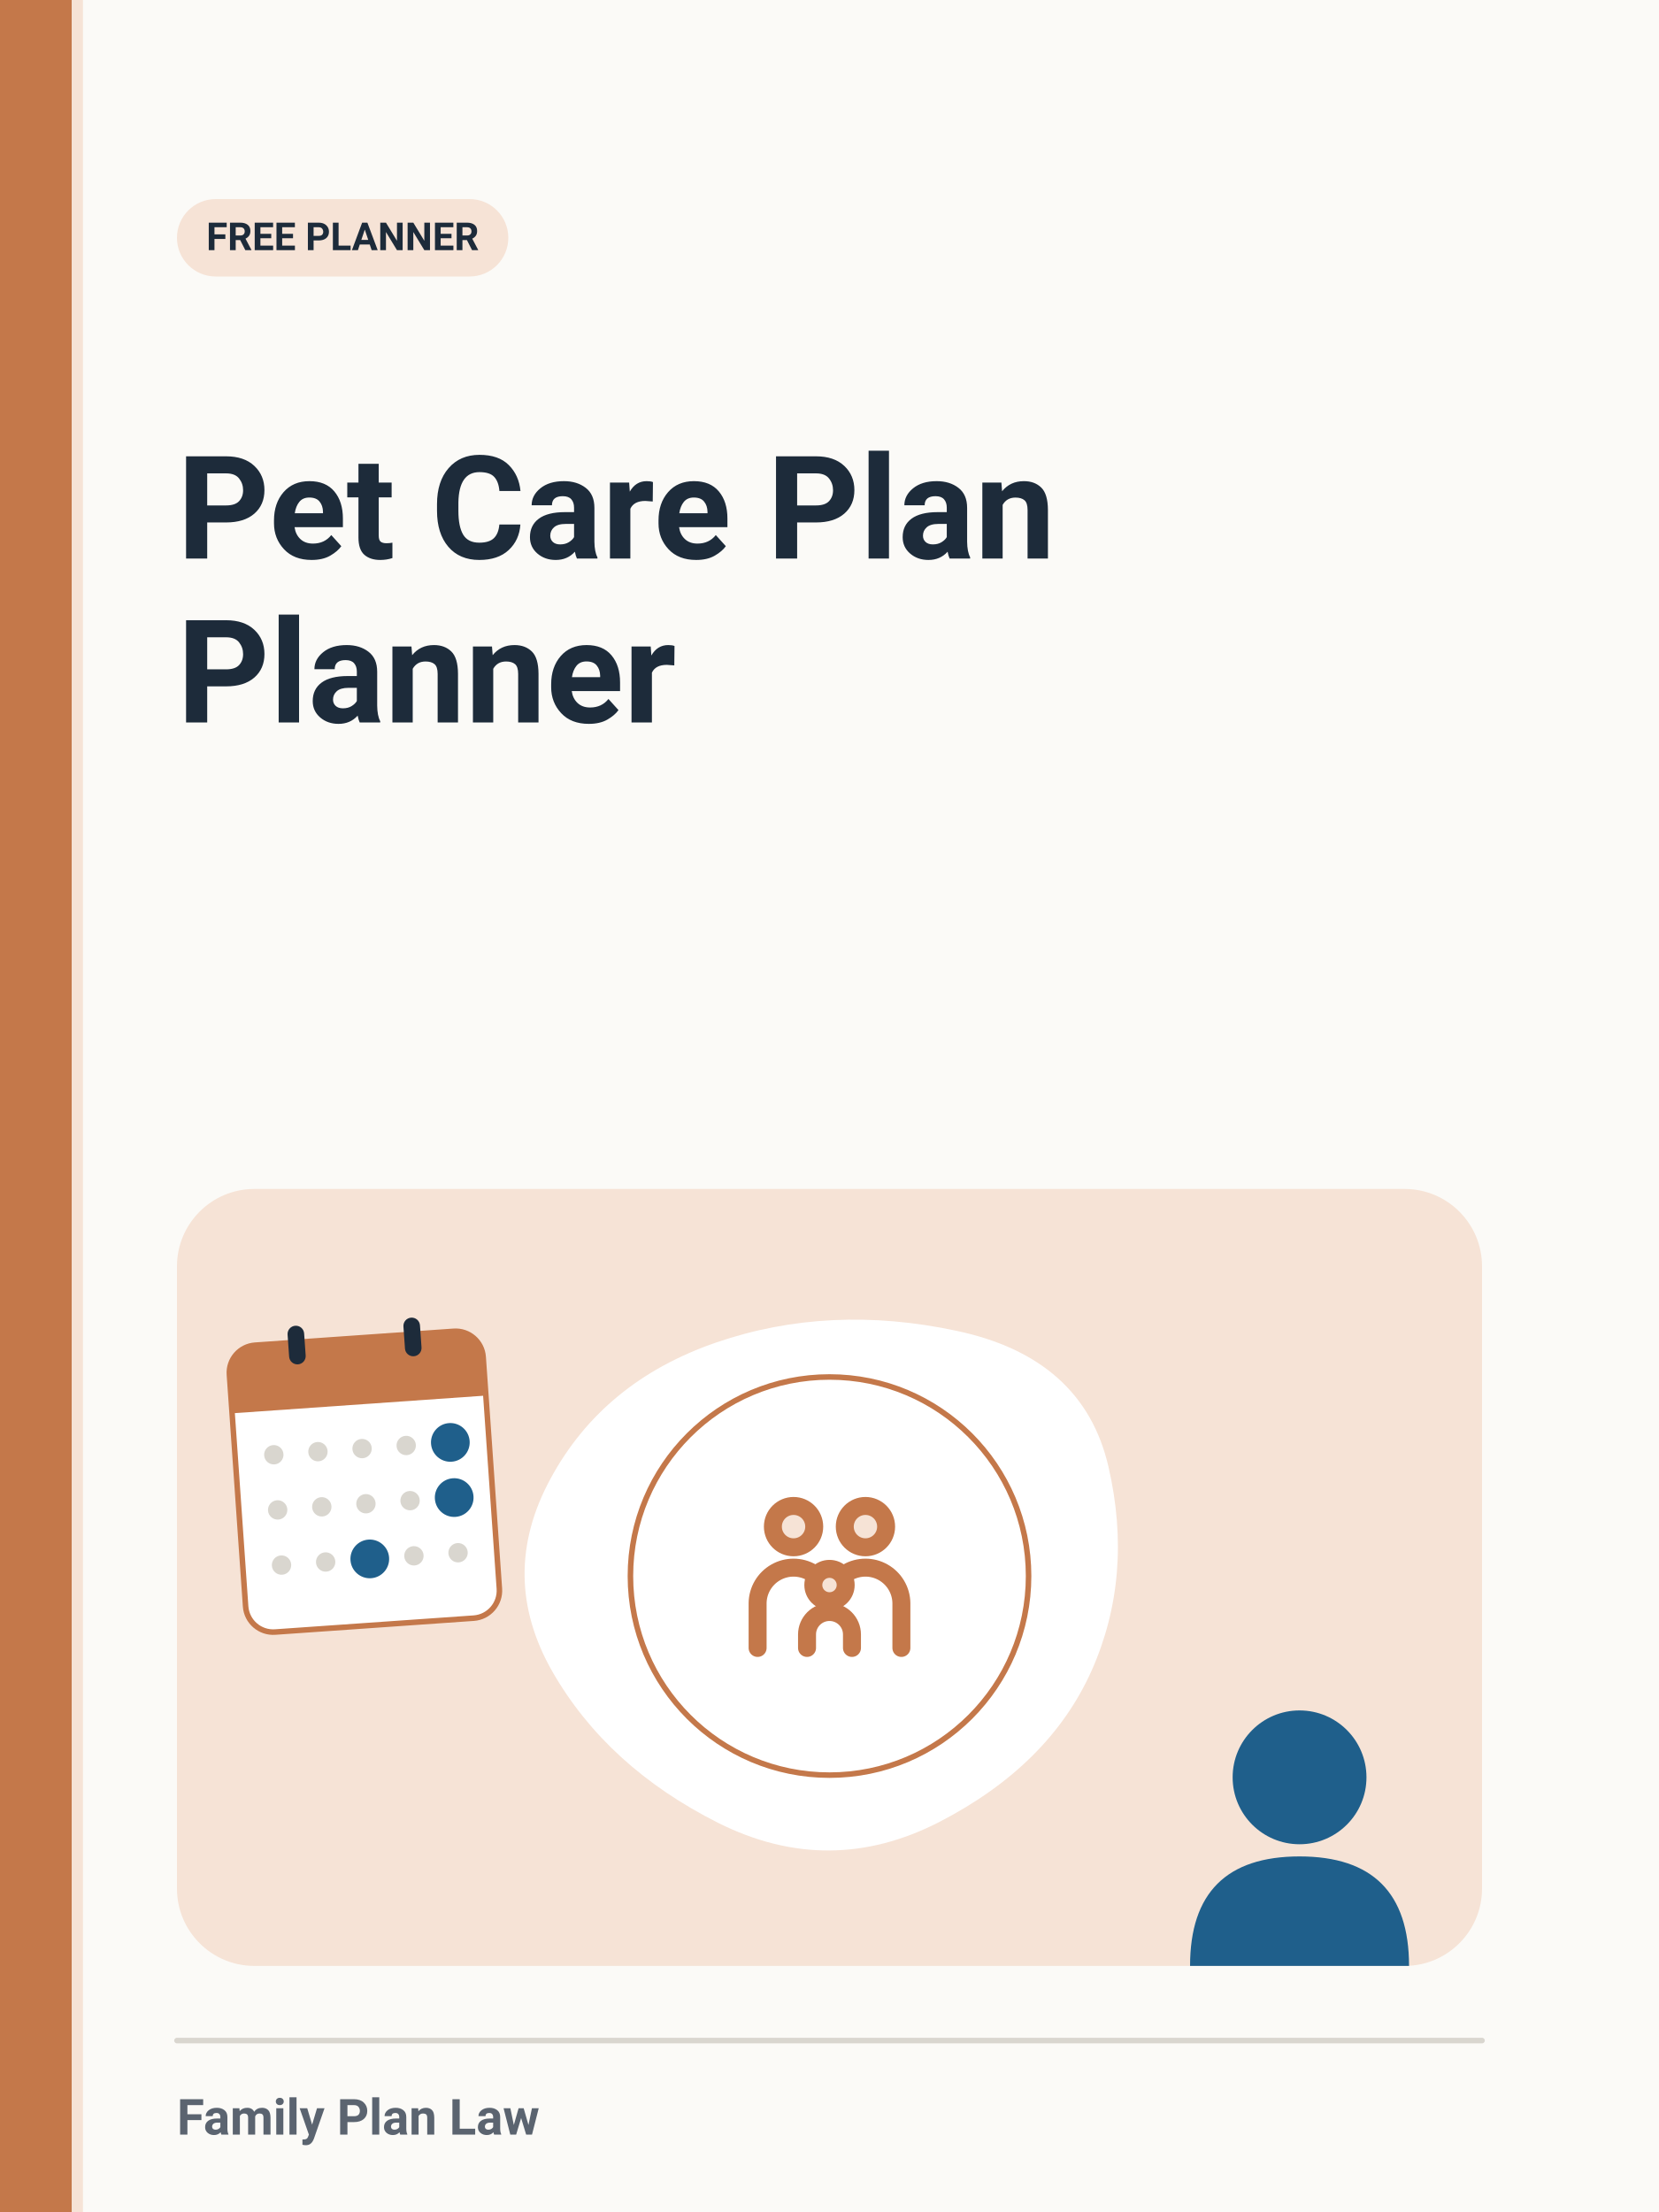
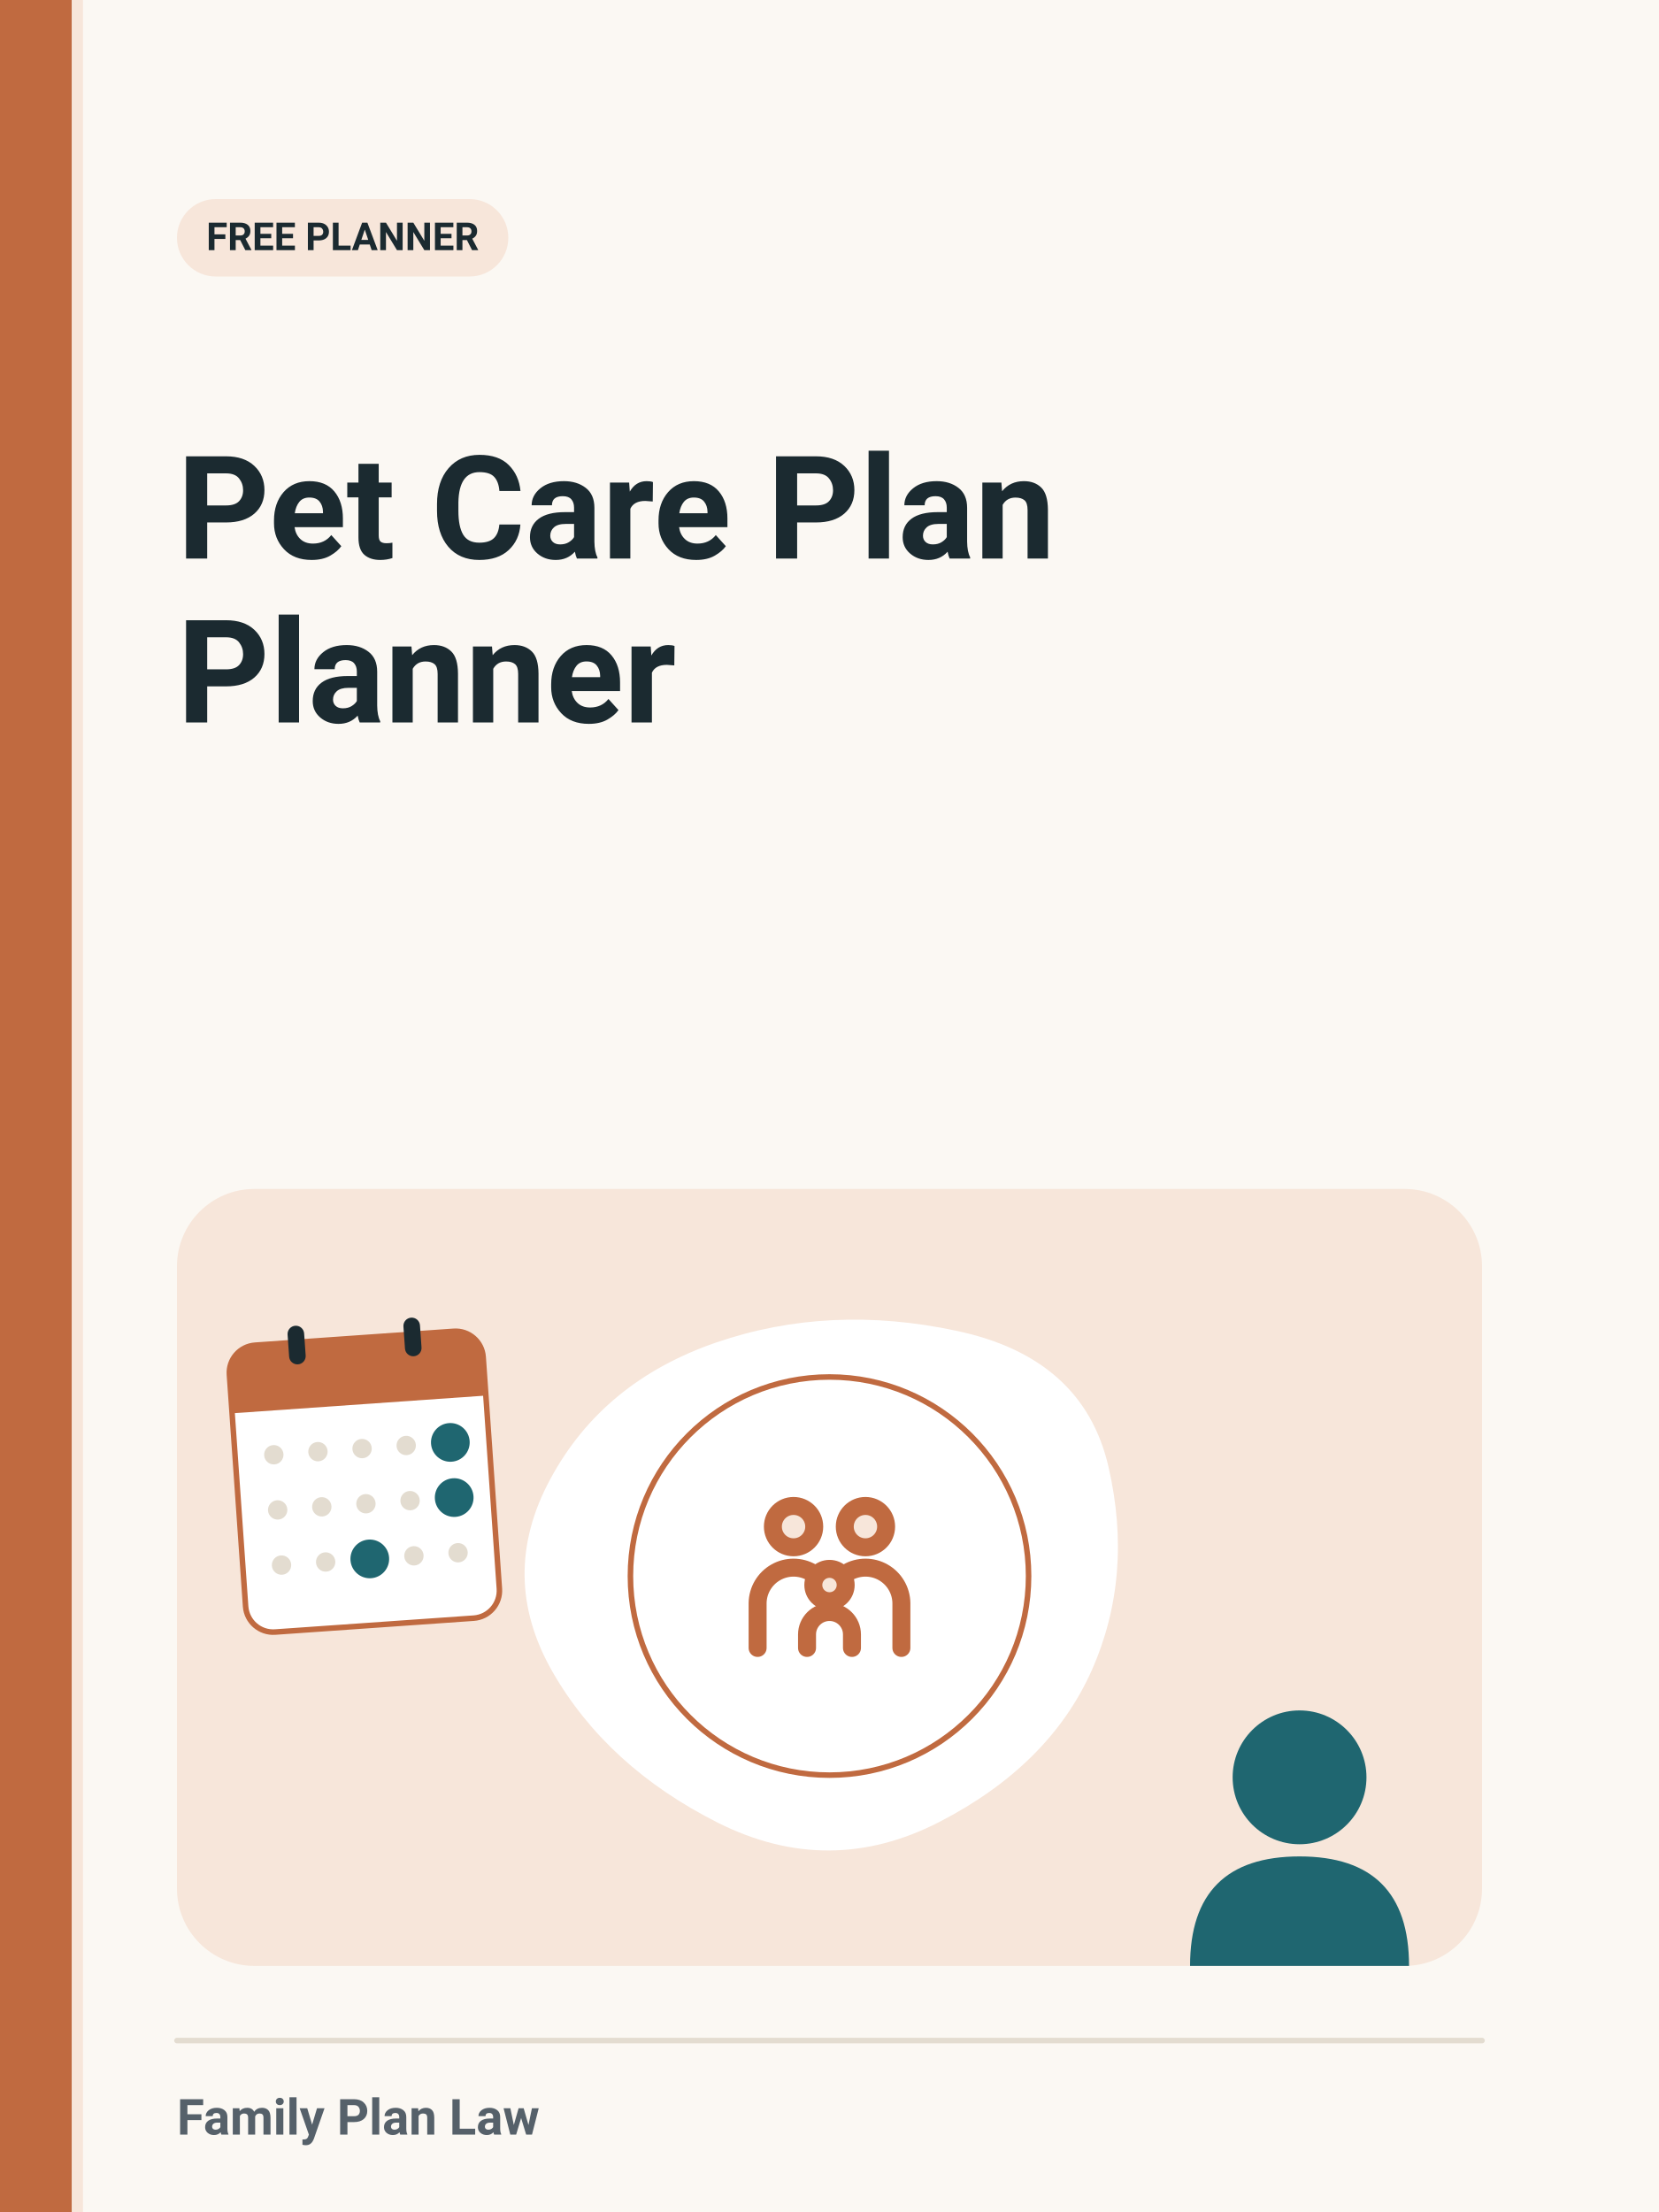
<svg xmlns="http://www.w3.org/2000/svg" viewBox="0 0 600 800" role="img" aria-labelledby="_R_0_-t _R_0_-d" width="600" height="800">
-   <rect width="600" height="800" style="fill:#fbfaf7" />
-   <rect width="26" height="800" style="fill:#c4784a" />
-   <rect x="26" width="4" height="800" style="fill:#f6e3d6" />
+   <rect width="600" height="800" style="fill:#fbf8f3" />
+   <rect width="26" height="800" style="fill:#c06a40" />
+   <rect x="26" width="4" height="800" style="fill:#f7e6da" />
  <g>
-     <rect x="64" y="72" width="119.84" height="28" rx="14" style="fill:#f6e3d6" />
-     <text x="123.92" y="90.48" font-size="14" font-weight="600" text-anchor="middle" style="fill:#1d2b3a;font-family:system-ui, -apple-system, &quot;Segoe UI&quot;, Roboto, sans-serif">FREE PLANNER</text>
+     <rect x="64" y="72" width="119.84" height="28" rx="14" style="fill:#f7e6da" />
+     <text x="123.92" y="90.48" font-size="14" font-weight="600" text-anchor="middle" style="fill:#1b2a30;font-family:system-ui, -apple-system, &quot;Segoe UI&quot;, Roboto, sans-serif">FREE PLANNER</text>
  </g>
-   <text x="64" y="202" font-size="52" font-weight="700" text-anchor="start" style="fill:#1d2b3a;font-family:system-ui, -apple-system, &quot;Segoe UI&quot;, Roboto, sans-serif">Pet Care Plan</text>
-   <text x="64" y="261.28" font-size="52" font-weight="700" text-anchor="start" style="fill:#1d2b3a;font-family:system-ui, -apple-system, &quot;Segoe UI&quot;, Roboto, sans-serif">Planner</text>
-   <rect x="64" y="430" width="472" height="281" rx="28" style="fill:#f6e3d6" />
+   <text x="64" y="202" font-size="52" font-weight="700" text-anchor="start" style="fill:#1b2a30;font-family:system-ui, -apple-system, &quot;Segoe UI&quot;, Roboto, sans-serif">Pet Care Plan</text>
+   <text x="64" y="261.28" font-size="52" font-weight="700" text-anchor="start" style="fill:#1b2a30;font-family:system-ui, -apple-system, &quot;Segoe UI&quot;, Roboto, sans-serif">Planner</text>
+   <rect x="64" y="430" width="472" height="281" rx="28" style="fill:#f7e6da" />
  <g>
    <path d="M 400.9 530.5 Q 410.0 570.0 394.8 604.2 Q 379.5 638.4 339.8 658.9 Q 300.0 679.4 259.8 659.3 Q 219.6 639.1 199.8 604.6 Q 180.0 570.0 199.1 534.8 Q 218.1 499.6 259.1 485.5 Q 300.0 471.5 345.9 481.3 Q 391.8 491.0 400.9 530.5 Z" style="fill:#ffffff" />
    <circle cx="300" cy="570" r="72" style="fill:#ffffff" />
-     <circle cx="300" cy="570" r="72" style="fill:none;stroke:#c4784a" stroke-width="2" />
+     <circle cx="300" cy="570" r="72" style="fill:none;stroke:#c06a40" stroke-width="2" />
    <g transform="translate(261 531) scale(3.25)">
-       <g style="stroke:#c4784a;color:#c4784a" fill="none" stroke-width="2" stroke-linecap="round" stroke-linejoin="round">
-         <circle cx="8" cy="6.5" r="2.3" fill="#f6e3d6" />
-         <circle cx="16" cy="6.5" r="2.3" fill="#f6e3d6" />
-         <circle cx="12" cy="13" r="1.8" fill="#f6e3d6" />
+       <g style="stroke:#c06a40;color:#c06a40" fill="none" stroke-width="2" stroke-linecap="round" stroke-linejoin="round">
+         <circle cx="8" cy="6.5" r="2.3" fill="#f7e6da" />
+         <circle cx="16" cy="6.5" r="2.3" fill="#f7e6da" />
+         <circle cx="12" cy="13" r="1.8" fill="#f7e6da" />
        <path d="M4 20v-5a4 4 0 0 1 6-3.4M20 20v-5a4 4 0 0 0-6-3.4M9.5 20v-1.5a2.5 2.5 0 0 1 5 0V20" />
      </g>
    </g>
    <g>
      <g transform="rotate(-4 130 539)">
-         <rect x="86" y="484" width="92" height="104" rx="10" style="fill:#ffffff;stroke:#c4784a" stroke-width="2" />
-         <path d="M86 494 a10 10 0 0 1 10-10 h72 a10 10 0 0 1 10 10 v14 h-92z" style="fill:#c4784a" />
-         <rect x="108" y="478" width="6" height="14" rx="3" style="fill:#1d2b3a" />
-         <rect x="150" y="478" width="6" height="14" rx="3" style="fill:#1d2b3a" />
-         <circle cx="100" cy="524" r="3.5" style="fill:#d9d6cf" />
-         <circle cx="116" cy="524" r="3.5" style="fill:#d9d6cf" />
-         <circle cx="132" cy="524" r="3.5" style="fill:#d9d6cf" />
-         <circle cx="148" cy="524" r="3.5" style="fill:#d9d6cf" />
-         <circle cx="164" cy="524" r="7" style="fill:#1f5f8b" />
-         <circle cx="100" cy="544" r="3.5" style="fill:#d9d6cf" />
-         <circle cx="116" cy="544" r="3.5" style="fill:#d9d6cf" />
-         <circle cx="132" cy="544" r="3.5" style="fill:#d9d6cf" />
-         <circle cx="148" cy="544" r="3.5" style="fill:#d9d6cf" />
-         <circle cx="164" cy="544" r="7" style="fill:#1f5f8b" />
-         <circle cx="100" cy="564" r="3.5" style="fill:#d9d6cf" />
-         <circle cx="116" cy="564" r="3.5" style="fill:#d9d6cf" />
-         <circle cx="132" cy="564" r="7" style="fill:#1f5f8b" />
-         <circle cx="148" cy="564" r="3.5" style="fill:#d9d6cf" />
-         <circle cx="164" cy="564" r="3.5" style="fill:#d9d6cf" />
+         <rect x="86" y="484" width="92" height="104" rx="10" style="fill:#ffffff;stroke:#c06a40" stroke-width="2" />
+         <path d="M86 494 a10 10 0 0 1 10-10 h72 a10 10 0 0 1 10 10 v14 h-92z" style="fill:#c06a40" />
+         <rect x="108" y="478" width="6" height="14" rx="3" style="fill:#1b2a30" />
+         <rect x="150" y="478" width="6" height="14" rx="3" style="fill:#1b2a30" />
+         <circle cx="100" cy="524" r="3.5" style="fill:#e3dcd0" />
+         <circle cx="116" cy="524" r="3.5" style="fill:#e3dcd0" />
+         <circle cx="132" cy="524" r="3.5" style="fill:#e3dcd0" />
+         <circle cx="148" cy="524" r="3.5" style="fill:#e3dcd0" />
+         <circle cx="164" cy="524" r="7" style="fill:#1f6670" />
+         <circle cx="100" cy="544" r="3.5" style="fill:#e3dcd0" />
+         <circle cx="116" cy="544" r="3.5" style="fill:#e3dcd0" />
+         <circle cx="132" cy="544" r="3.5" style="fill:#e3dcd0" />
+         <circle cx="148" cy="544" r="3.5" style="fill:#e3dcd0" />
+         <circle cx="164" cy="544" r="7" style="fill:#1f6670" />
+         <circle cx="100" cy="564" r="3.5" style="fill:#e3dcd0" />
+         <circle cx="116" cy="564" r="3.5" style="fill:#e3dcd0" />
+         <circle cx="132" cy="564" r="7" style="fill:#1f6670" />
+         <circle cx="148" cy="564" r="3.5" style="fill:#e3dcd0" />
+         <circle cx="164" cy="564" r="3.5" style="fill:#e3dcd0" />
      </g>
      <g transform="translate(470 711)">
-         <circle cx="0" cy="-68.2" r="24.2" style="fill:#1f5f8b" />
-         <path d="M -39.6 0 Q -39.6 -39.6 0 -39.6 Q 39.6 -39.6 39.6 0 Z" style="fill:#1f5f8b" />
+         <circle cx="0" cy="-68.2" r="24.2" style="fill:#1f6670" />
+         <path d="M -39.6 0 Q -39.6 -39.6 0 -39.6 Q 39.6 -39.6 39.6 0 Z" style="fill:#1f6670" />
      </g>
    </g>
  </g>
-   <line x1="64" x2="536" y1="738" y2="738" style="stroke:#d9d6cf" stroke-width="2" stroke-linecap="round" stroke-linejoin="round" />
-   <text x="64" y="772" font-size="18" font-weight="700" text-anchor="start" style="fill:#5b6470;font-family:system-ui, -apple-system, &quot;Segoe UI&quot;, Roboto, sans-serif">Family Plan Law</text>
+   <line x1="64" x2="536" y1="738" y2="738" style="stroke:#e3dcd0" stroke-width="2" stroke-linecap="round" stroke-linejoin="round" />
+   <text x="64" y="772" font-size="18" font-weight="700" text-anchor="start" style="fill:#56616a;font-family:system-ui, -apple-system, &quot;Segoe UI&quot;, Roboto, sans-serif">Family Plan Law</text>
</svg>
